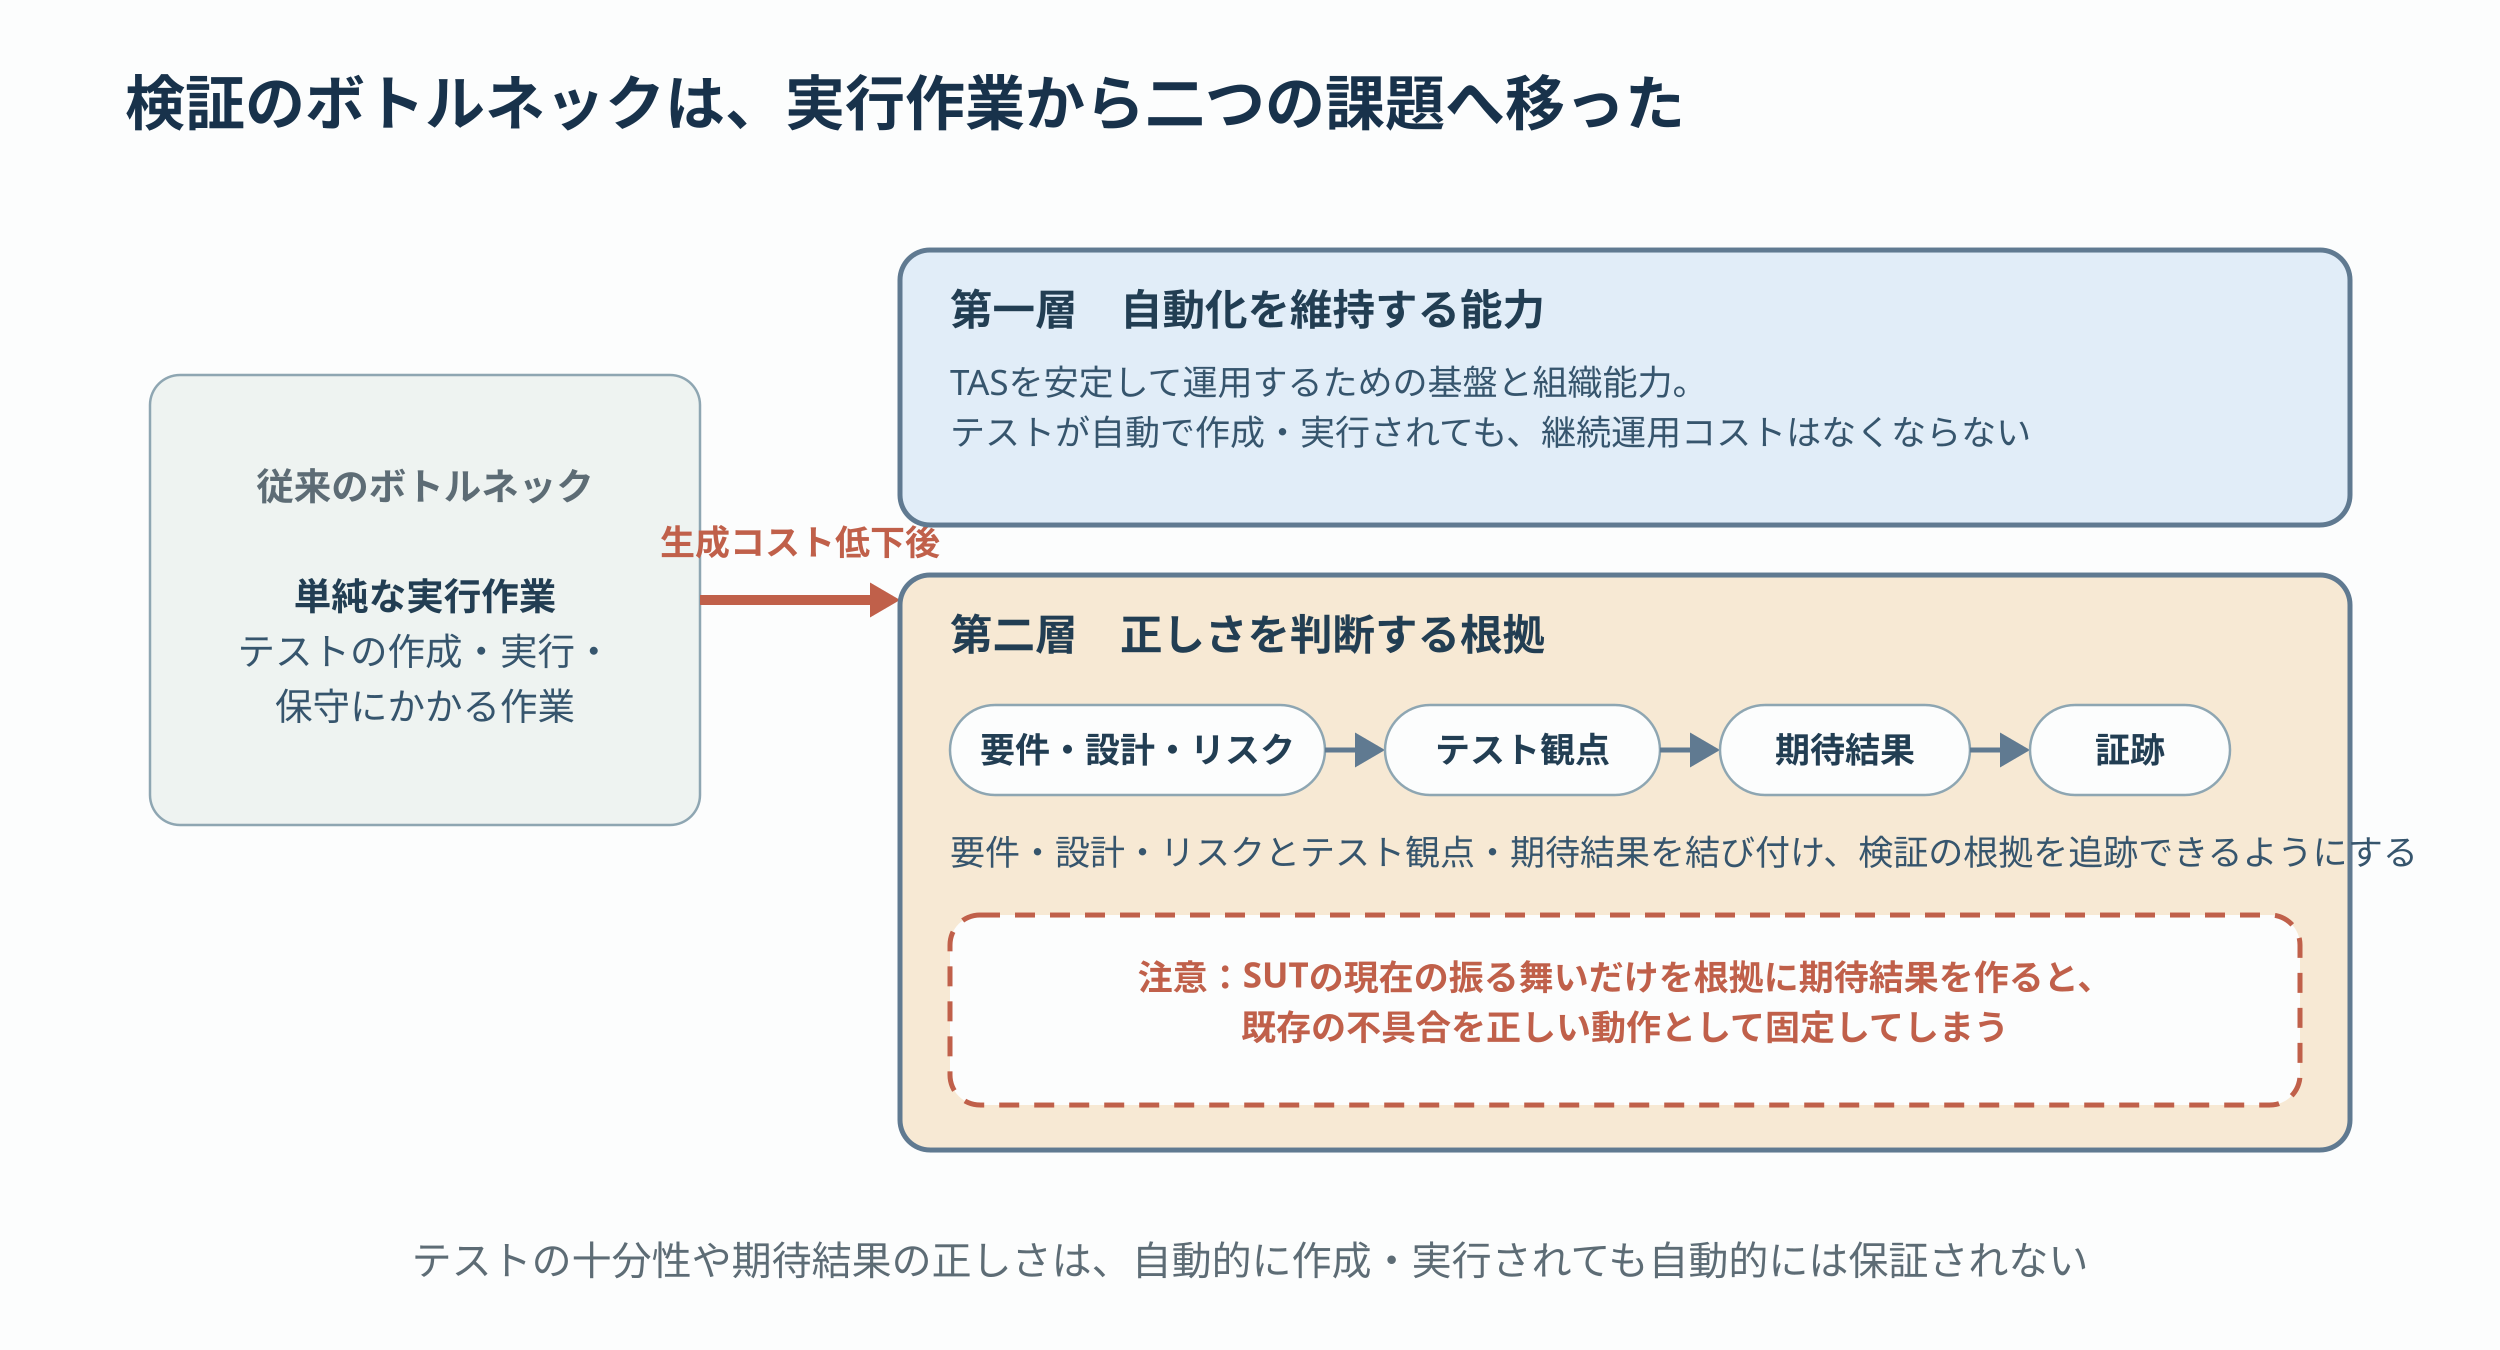
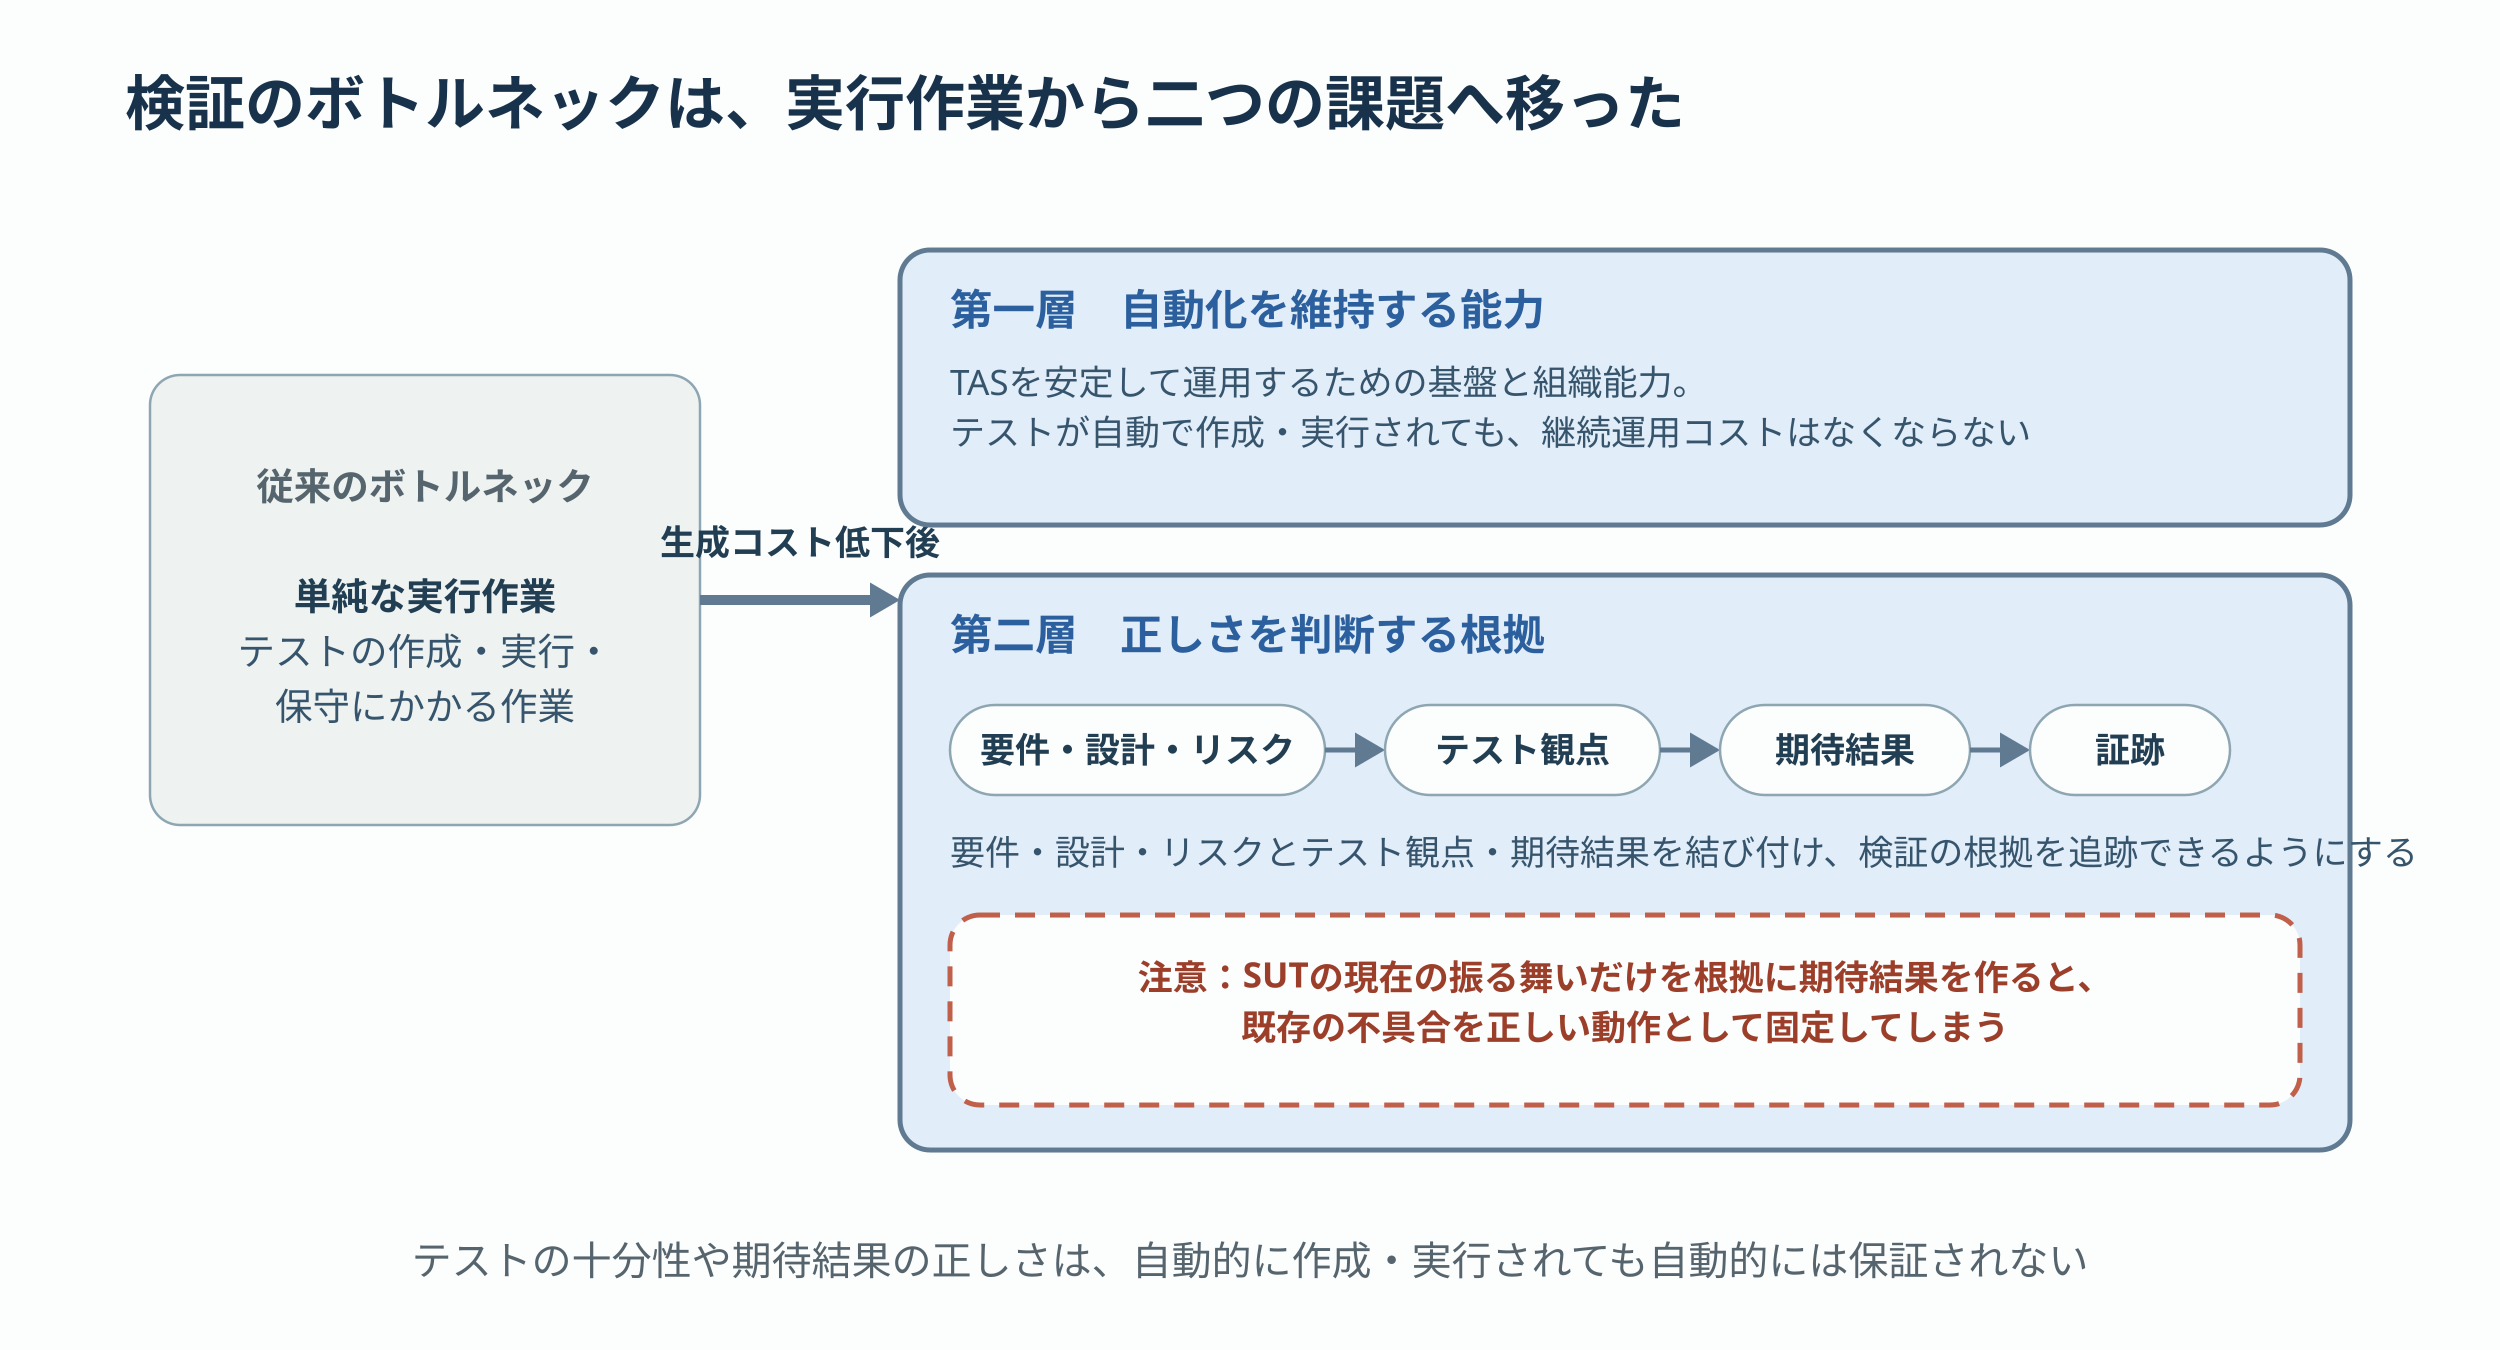
<svg xmlns="http://www.w3.org/2000/svg" width="1000" height="540" viewBox="0 0 1000 540" role="img" aria-label="左の従来のボトルネックである単純な実行作業から、右の二層の課題、第一層の自動化を維持する能力と、第二層の正しさを判断する根拠へ移ったことを示す図。第二層には要件・設計・リスク、テスト観点、期待結果、証跡をつなぐ追跡の鎖と、SUTの現状だけを根拠にすると不具合を固定するという注意を含む">
  <rect width="100%" height="100%" fill="#fcfdfd" />
  <text x="50" y="50" text-anchor="start" font-family="sans-serif" font-size="24" font-weight="700" fill="#18324b">検証のボトルネックは、実行作業から二つの課題へ移った</text>
  <rect x="60" y="150" width="220" height="180" rx="12" fill="#eef3f1" stroke="#8ea6b2" stroke-width="1" />
-   <text x="170" y="200" text-anchor="middle" font-family="sans-serif" font-size="15" font-weight="700" fill="#5d6c75">従来のボトルネック</text>
+   <text x="170" y="200" text-anchor="middle" font-family="sans-serif" font-size="15" font-weight="700" fill="#55646d">従来のボトルネック</text>
  <text x="170" y="222" text-anchor="middle" font-family="sans-serif" font-size="15" fill="#36556d" />
  <text x="170" y="244" text-anchor="middle" font-family="sans-serif" font-size="15" font-weight="700" fill="#223e53">単純な実行作業</text>
  <text x="170" y="266" text-anchor="middle" font-family="sans-serif" font-size="15" fill="#36556d">テストの作成・実行・</text>
  <text x="170" y="288" text-anchor="middle" font-family="sans-serif" font-size="15" fill="#36556d">保守にかかる作業</text>
-   <path d="M280.0 240.0 L350.0 240.0" stroke="#c0604a" stroke-width="4" fill="none" />
-   <polygon points="360.0,240.0 348.0,247.0 348.0,233.0" fill="#c0604a" />
-   <text x="320" y="222" text-anchor="middle" font-family="sans-serif" font-size="14" font-weight="700" fill="#c0604a">生成コスト低下後</text>
+   <path d="M280.0 240.0 L350.0 240.0" stroke="#607a91" stroke-width="4" fill="none" />
+   <polygon points="360.0,240.0 348.0,247.0 348.0,233.0" fill="#607a91" />
+   <text x="320" y="222" text-anchor="middle" font-family="sans-serif" font-size="14" font-weight="700" fill="#223e53">生成コスト低下後</text>
  <rect x="360" y="100" width="580" height="110" rx="12" fill="#e1edf8" stroke="#607a91" stroke-width="2" />
-   <text x="380" y="130" text-anchor="start" font-family="sans-serif" font-size="17" font-weight="700" fill="#223e53">第一層　自動化を維持する能力</text>
+   <text x="380" y="130" text-anchor="start" font-family="sans-serif" font-size="17" font-weight="700" fill="#2b5f9e">第一層　自動化を維持する能力</text>
  <text x="380" y="158" text-anchor="start" font-family="sans-serif" font-size="14" fill="#36556d">TASを安定して運用するための基盤と組織能力。</text>
  <text x="380" y="178" text-anchor="start" font-family="sans-serif" font-size="14" fill="#36556d">テストが自動で作成・実行されても、継続運用コストはなくならない</text>
-   <rect x="360" y="230" width="580" height="230" rx="12" fill="#f7e9d4" stroke="#607a91" stroke-width="2" />
-   <text x="380" y="260" text-anchor="start" font-family="sans-serif" font-size="17" font-weight="700" fill="#223e53">第二層　正しさを判断する根拠</text>
+   <rect x="360" y="230" width="580" height="230" rx="12" fill="#e1edf8" stroke="#607a91" stroke-width="2" />
+   <text x="380" y="260" text-anchor="start" font-family="sans-serif" font-size="17" font-weight="700" fill="#2b5f9e">第二層　正しさを判断する根拠</text>
  <rect x="380" y="282" width="150" height="36" rx="18.0" fill="#fcfdfd" stroke="#8ea6b2" stroke-width="1" />
  <text x="455" y="305" text-anchor="middle" font-family="sans-serif" font-size="14" font-weight="700" fill="#223e53">要件・設計・リスク</text>
  <path d="M530.0 300.0 L544.0 300.0" stroke="#607a91" stroke-width="2" fill="none" />
  <polygon points="554.0,300.0 542.0,307.0 542.0,293.0" fill="#607a91" />
  <rect x="554" y="282" width="110" height="36" rx="18.0" fill="#fcfdfd" stroke="#8ea6b2" stroke-width="1" />
  <text x="609" y="305" text-anchor="middle" font-family="sans-serif" font-size="14" font-weight="700" fill="#223e53">テスト観点</text>
  <path d="M664.0 300.0 L678.0 300.0" stroke="#607a91" stroke-width="2" fill="none" />
  <polygon points="688.0,300.0 676.0,307.0 676.0,293.0" fill="#607a91" />
  <rect x="688" y="282" width="100" height="36" rx="18.0" fill="#fcfdfd" stroke="#8ea6b2" stroke-width="1" />
  <text x="738" y="305" text-anchor="middle" font-family="sans-serif" font-size="14" font-weight="700" fill="#223e53">期待結果</text>
  <path d="M788.0 300.0 L802.0 300.0" stroke="#607a91" stroke-width="2" fill="none" />
  <polygon points="812.0,300.0 800.0,307.0 800.0,293.0" fill="#607a91" />
  <rect x="812" y="282" width="80" height="36" rx="18.0" fill="#fcfdfd" stroke="#8ea6b2" stroke-width="1" />
  <text x="852" y="305" text-anchor="middle" font-family="sans-serif" font-size="14" font-weight="700" fill="#223e53">証跡</text>
  <text x="380" y="346" text-anchor="start" font-family="sans-serif" font-size="14" fill="#36556d">要件・設計・リスクとテスト観点・期待結果を結び付け、検証の根拠を追跡できるようにする</text>
  <rect x="380" y="366" width="540" height="76" rx="12" fill="#fcfdfd" stroke="#c0604a" stroke-width="2" stroke-dasharray="8 6" />
-   <text x="650" y="396" text-anchor="middle" font-family="sans-serif" font-size="14" font-weight="700" fill="#c0604a">注意：SUTの現在の振る舞いだけを根拠に期待結果を作ると、</text>
-   <text x="650" y="416" text-anchor="middle" font-family="sans-serif" font-size="14" font-weight="700" fill="#c0604a">既存の不具合を正しい動作として固定してしまう</text>
-   <text x="500" y="510" text-anchor="middle" font-family="sans-serif" font-size="16" fill="#5d6c75">テストの十分性や期待結果の正しさは、自動的に作成・実行されても自動的には保証されない</text>
+   <text x="650" y="396" text-anchor="middle" font-family="sans-serif" font-size="14" font-weight="700" fill="#9c3f2a">注意：SUTの現在の振る舞いだけを根拠に期待結果を作ると、</text>
+   <text x="650" y="416" text-anchor="middle" font-family="sans-serif" font-size="14" font-weight="700" fill="#9c3f2a">既存の不具合を正しい動作として固定してしまう</text>
+   <text x="500" y="510" text-anchor="middle" font-family="sans-serif" font-size="16" fill="#55646d">テストの十分性や期待結果の正しさは、自動的に作成・実行されても自動的には保証されない</text>
</svg>
